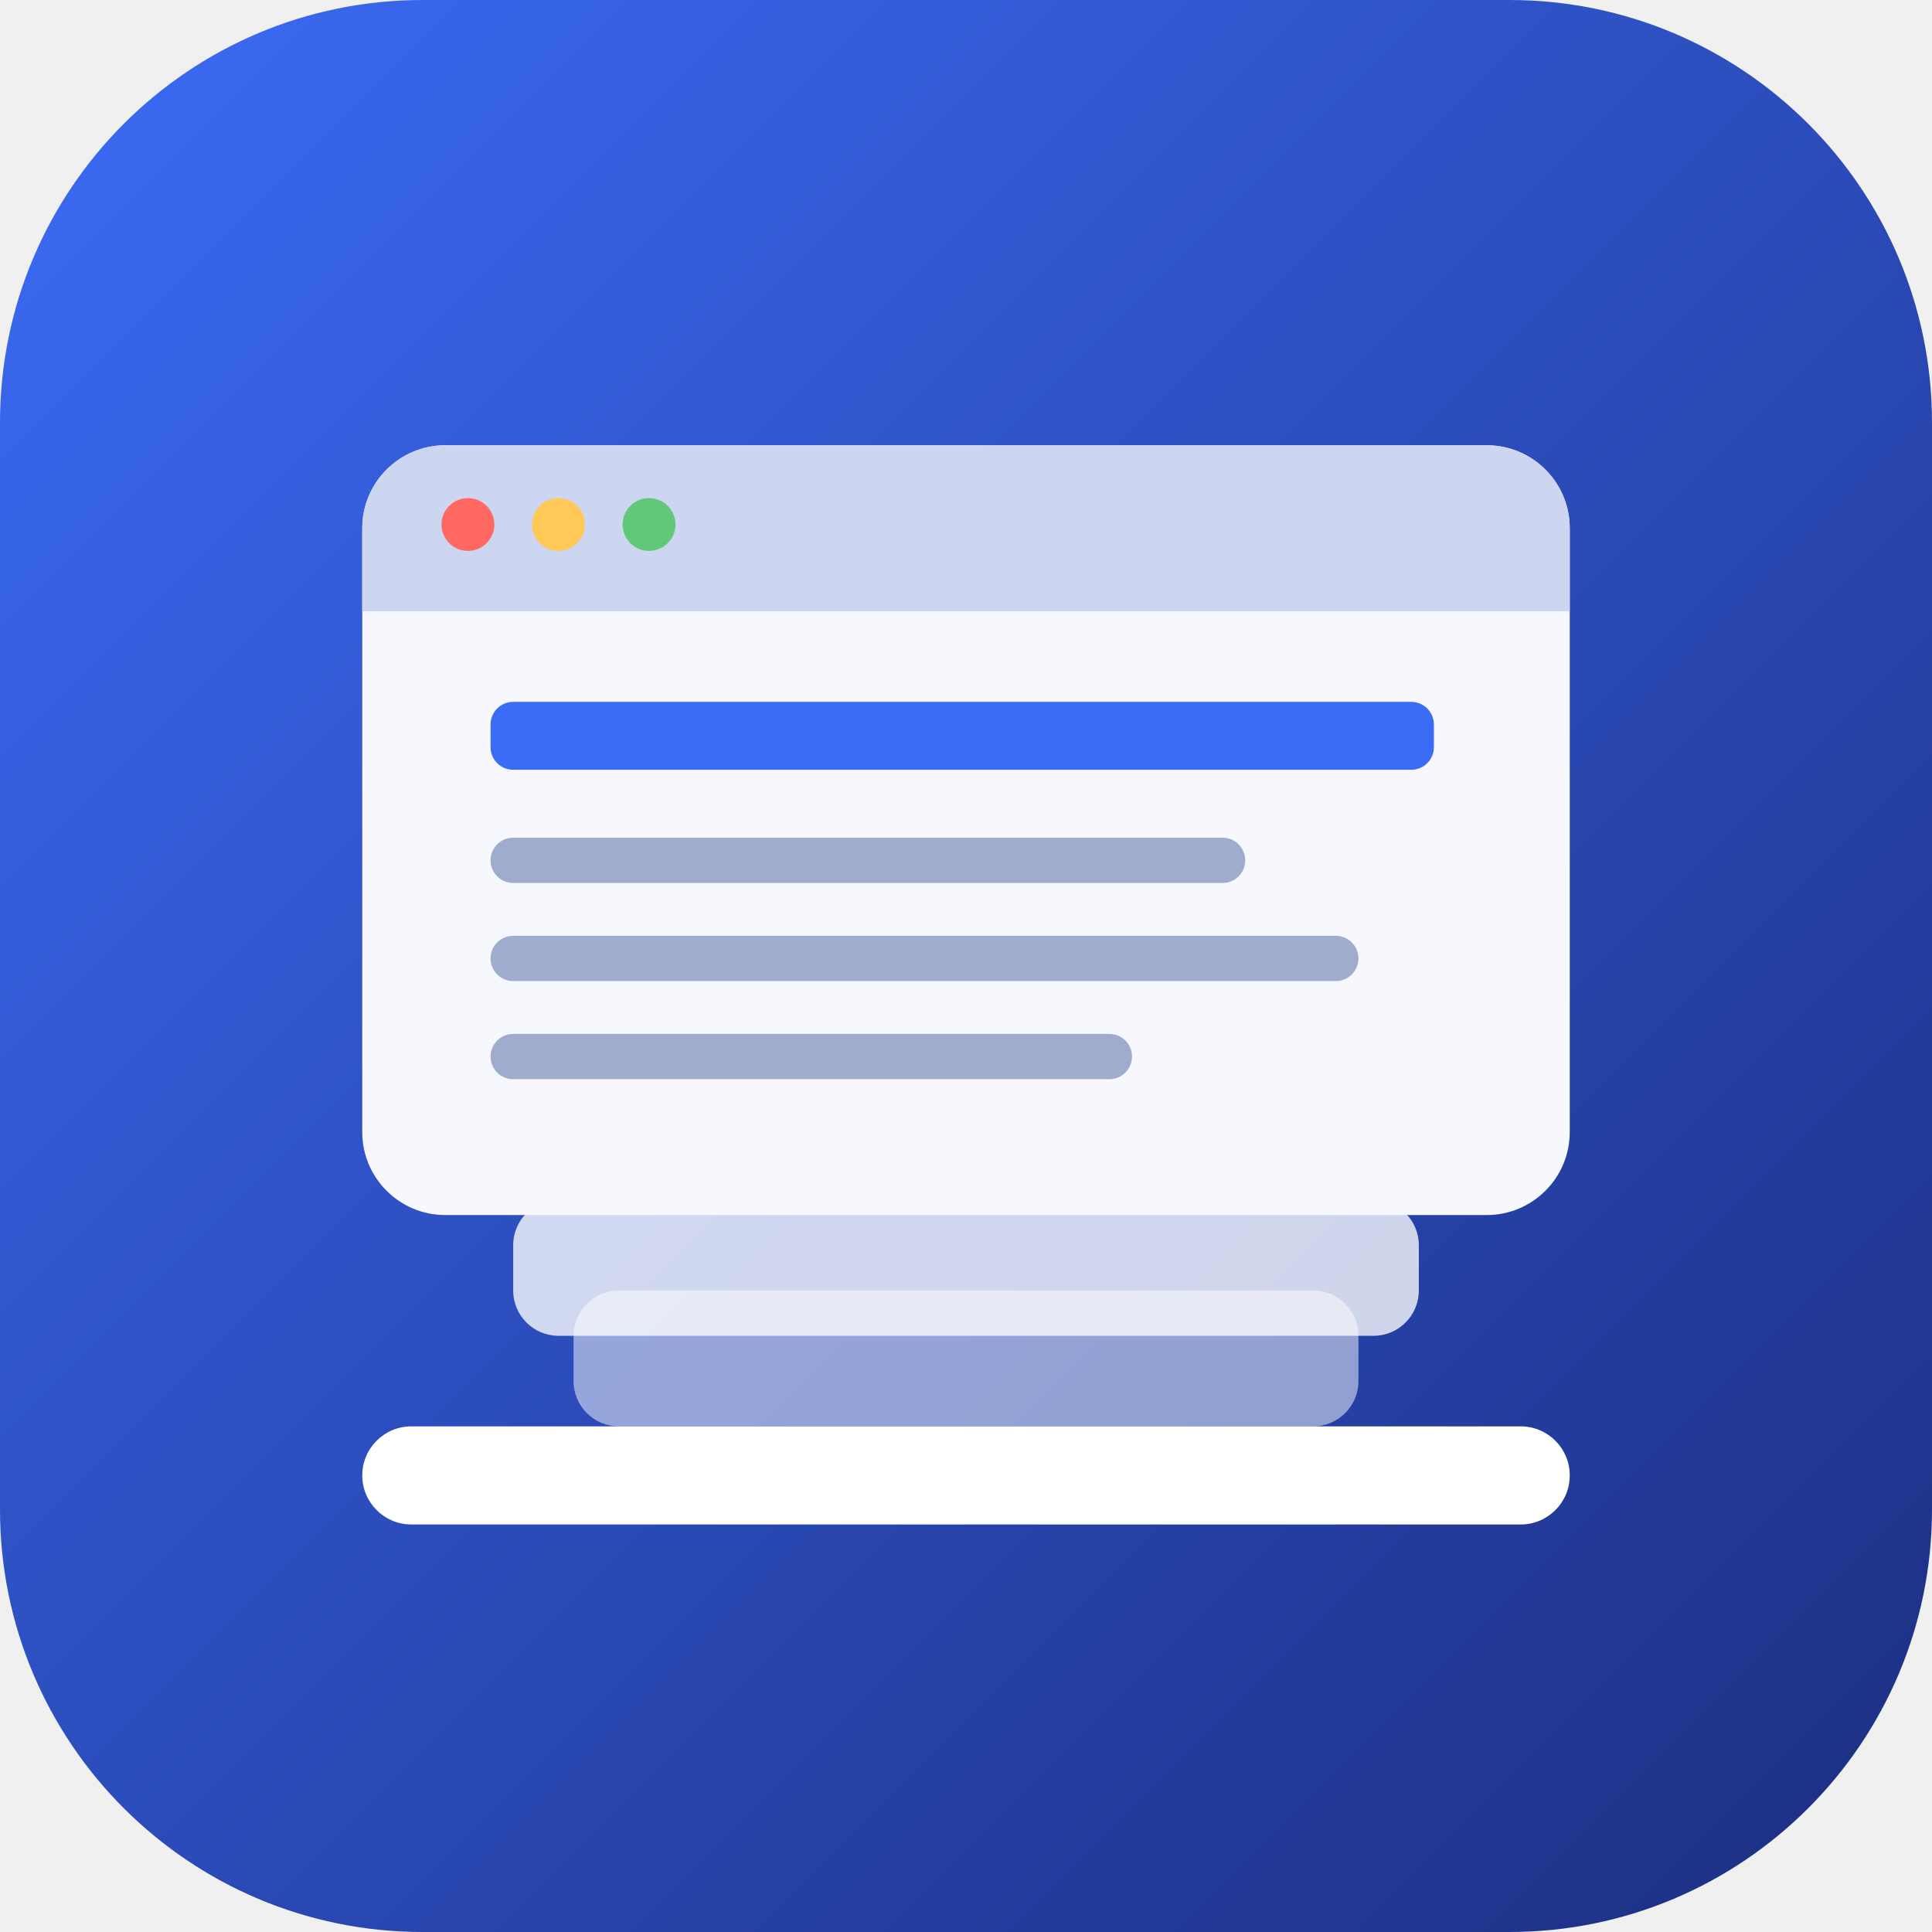
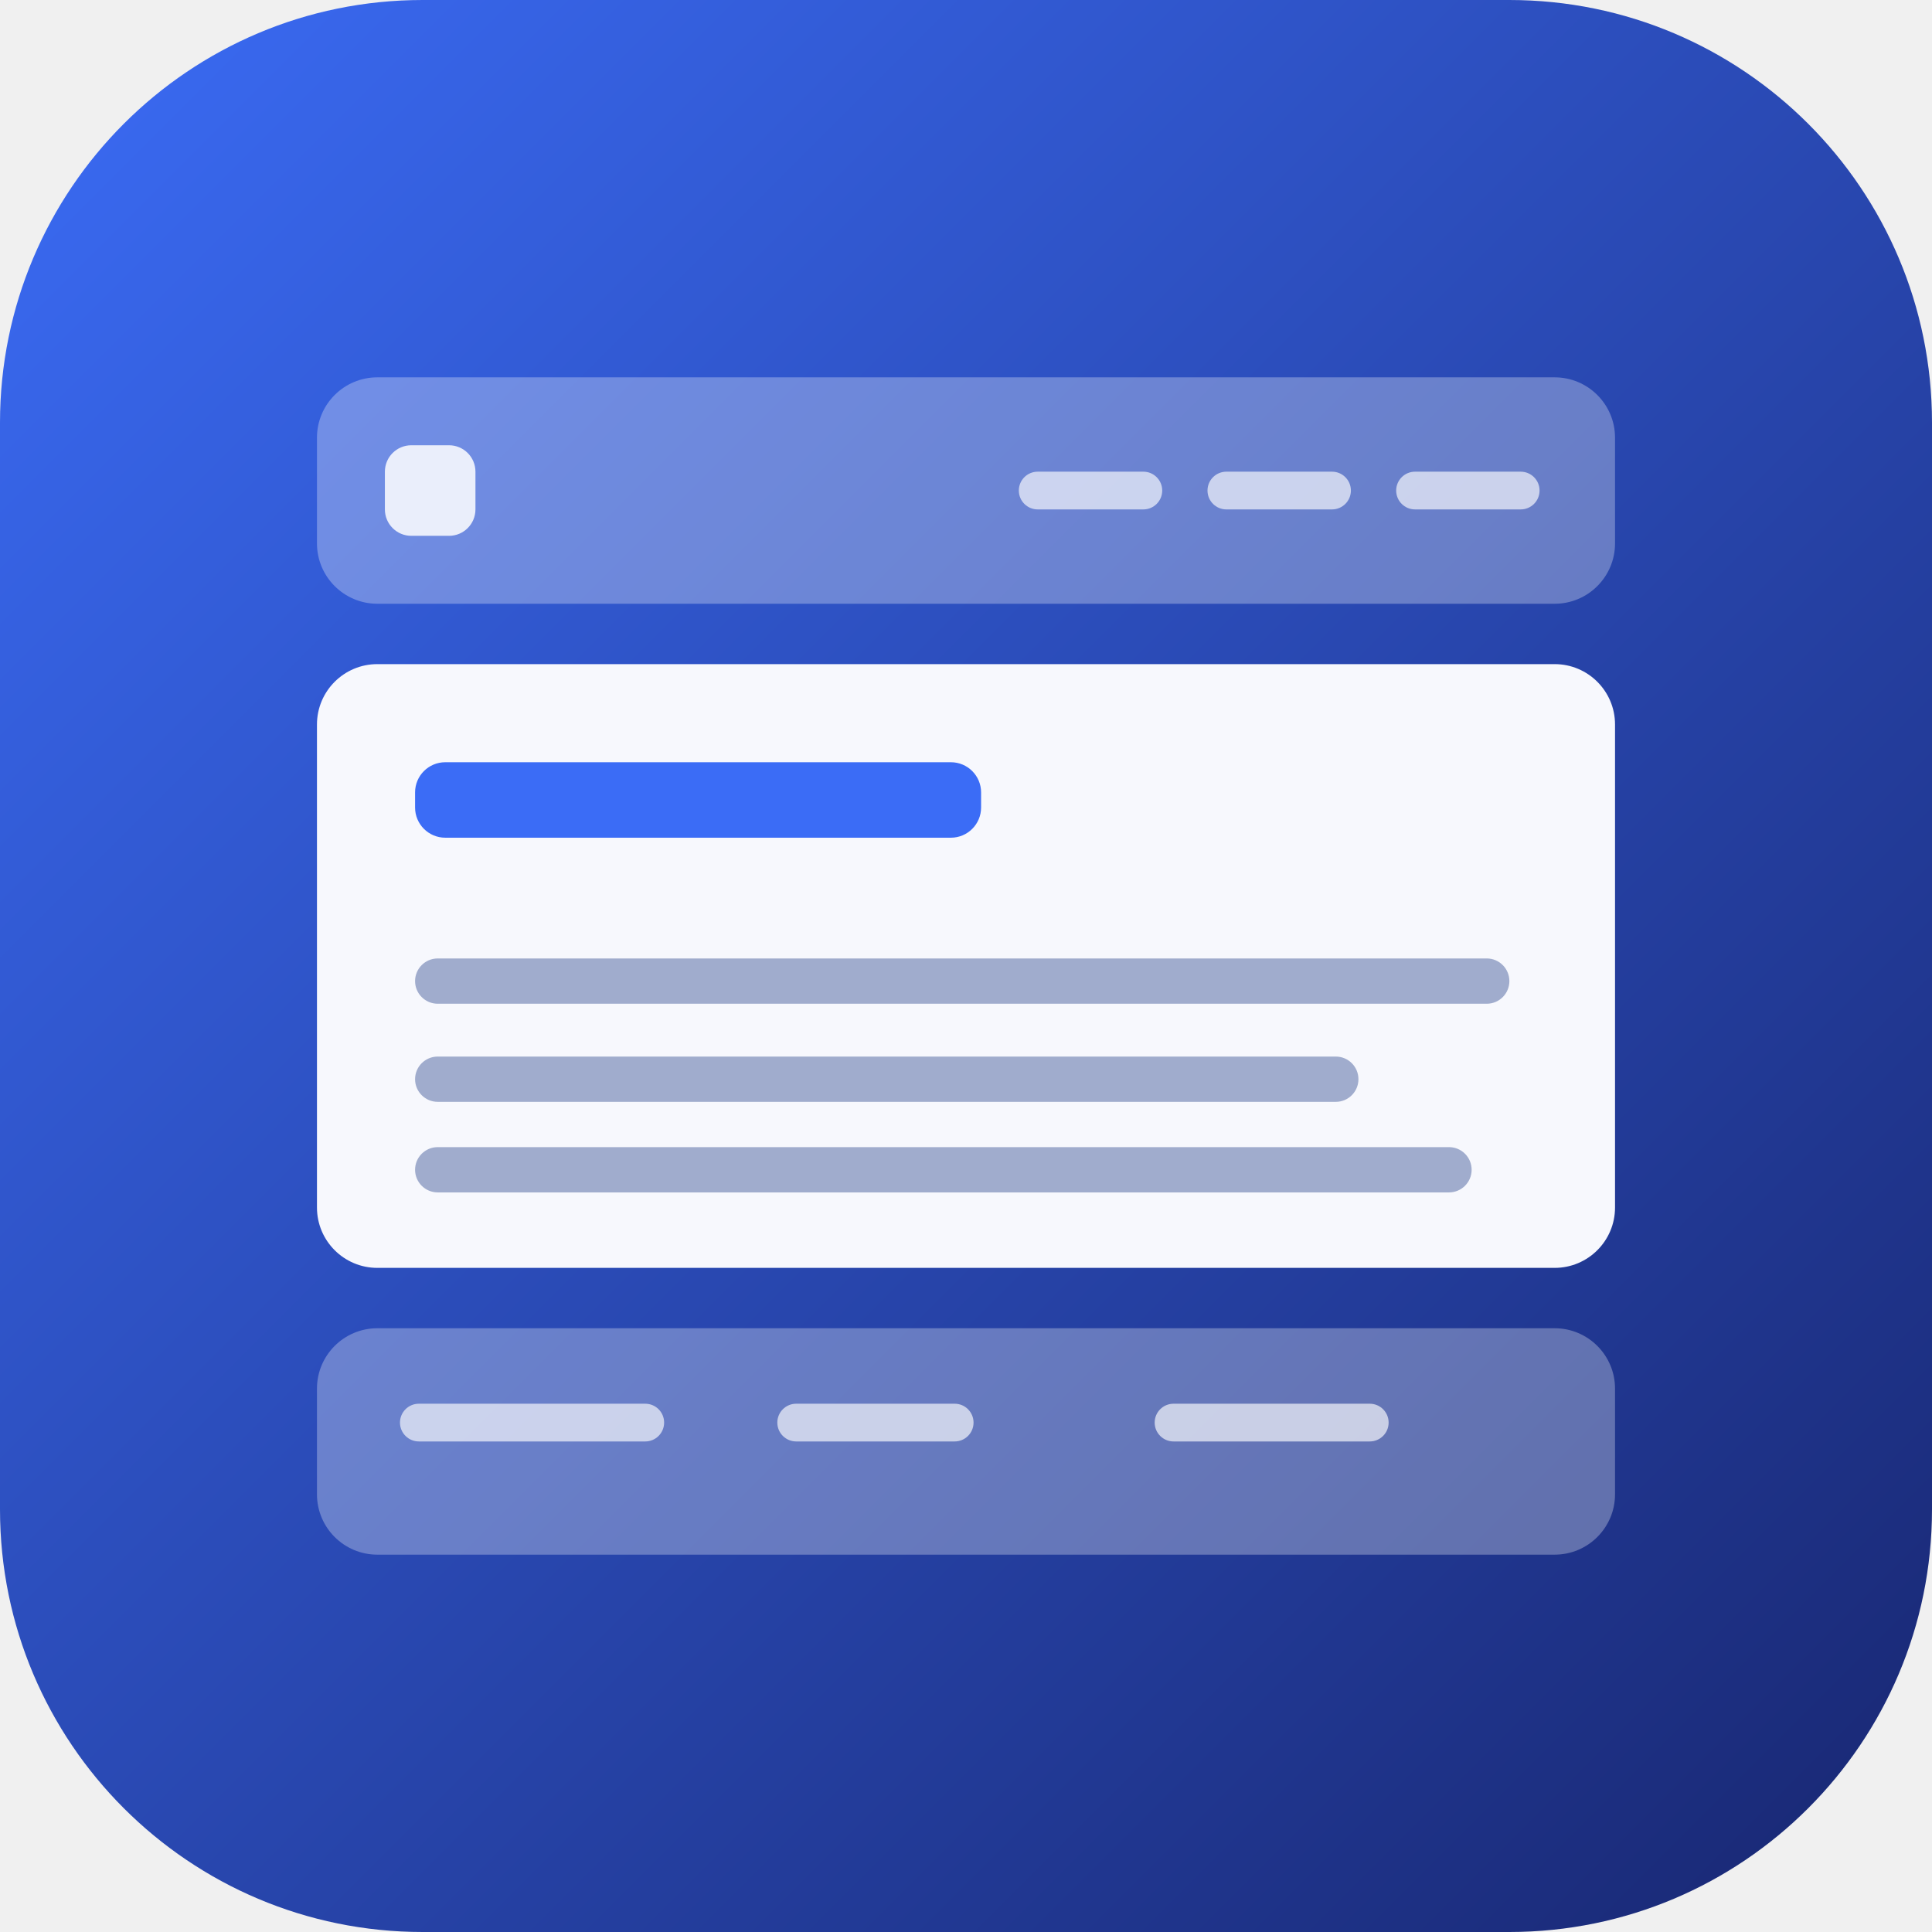
<svg xmlns="http://www.w3.org/2000/svg" viewBox="0 0 512 512" role="img" aria-label="Static Site Mount">
  <defs>
    <linearGradient id="g" x1="0" y1="0" x2="1" y2="1">
      <stop offset="0" stop-color="#3b6cf6" />
-       <stop offset="1" stop-color="#1c2d80" />
+       <stop offset="1" stop-color="#182670" />
    </linearGradient>
  </defs>
  <rect width="512" height="512" rx="112" fill="url(#g)" />
-   <rect x="152" y="342" width="208" height="36" rx="12" fill="#fff" opacity=".5" />
-   <rect x="136" y="318" width="240" height="36" rx="12" fill="#fff" opacity=".78" />
-   <rect x="96" y="378" width="320" height="26" rx="13" fill="#fff" />
-   <rect x="96" y="118" width="320" height="204" rx="22" fill="#f7f8fd" />
-   <path d="M96 140a22 22 0 0 1 22-22h276a22 22 0 0 1 22 22v22H96z" fill="#cdd6f0" />
-   <circle cx="124" cy="139" r="7" fill="#ff6961" />
-   <circle cx="148" cy="139" r="7" fill="#ffc857" />
-   <circle cx="172" cy="139" r="7" fill="#60c878" />
-   <rect x="130" y="186" width="250" height="18" rx="6" fill="#3b6cf6" />
-   <rect x="130" y="222" width="200" height="12" rx="6" fill="#a0accd" />
-   <rect x="130" y="248" width="230" height="12" rx="6" fill="#a0accd" />
-   <rect x="130" y="274" width="170" height="12" rx="6" fill="#a0accd" />
+   <rect x="84" y="100" width="344" height="60" rx="16" fill="#fff" fill-opacity=".3" />
+   <rect x="102" y="118" width="24" height="24" rx="7" fill="#fff" fill-opacity=".85" />
+   <g fill="#fff" fill-opacity=".65">
+     <rect x="270" y="125" width="38" height="10" rx="5" />
+     <rect x="320" y="125" width="38" height="10" rx="5" />
+     <rect x="370" y="125" width="38" height="10" rx="5" />
+   </g>
+   <rect x="84" y="176" width="344" height="160" rx="16" fill="#f7f8fd" />
+   <rect x="110" y="202" width="150" height="20" rx="8" fill="#3b6cf6" />
+   <g fill="#a0accd">
+     <rect x="110" y="254" width="290" height="12" rx="6" />
+     <rect x="110" y="280" width="250" height="12" rx="6" />
+     <rect x="110" y="304" width="280" height="12" rx="6" />
+   </g>
+   <rect x="84" y="352" width="344" height="60" rx="16" fill="#fff" fill-opacity=".3" />
+   <g fill="#fff" fill-opacity=".65">
+     <rect x="106" y="372" width="70" height="10" rx="5" />
+     <rect x="206" y="372" width="52" height="10" rx="5" />
+     <rect x="306" y="372" width="62" height="10" rx="5" />
+   </g>
</svg>
